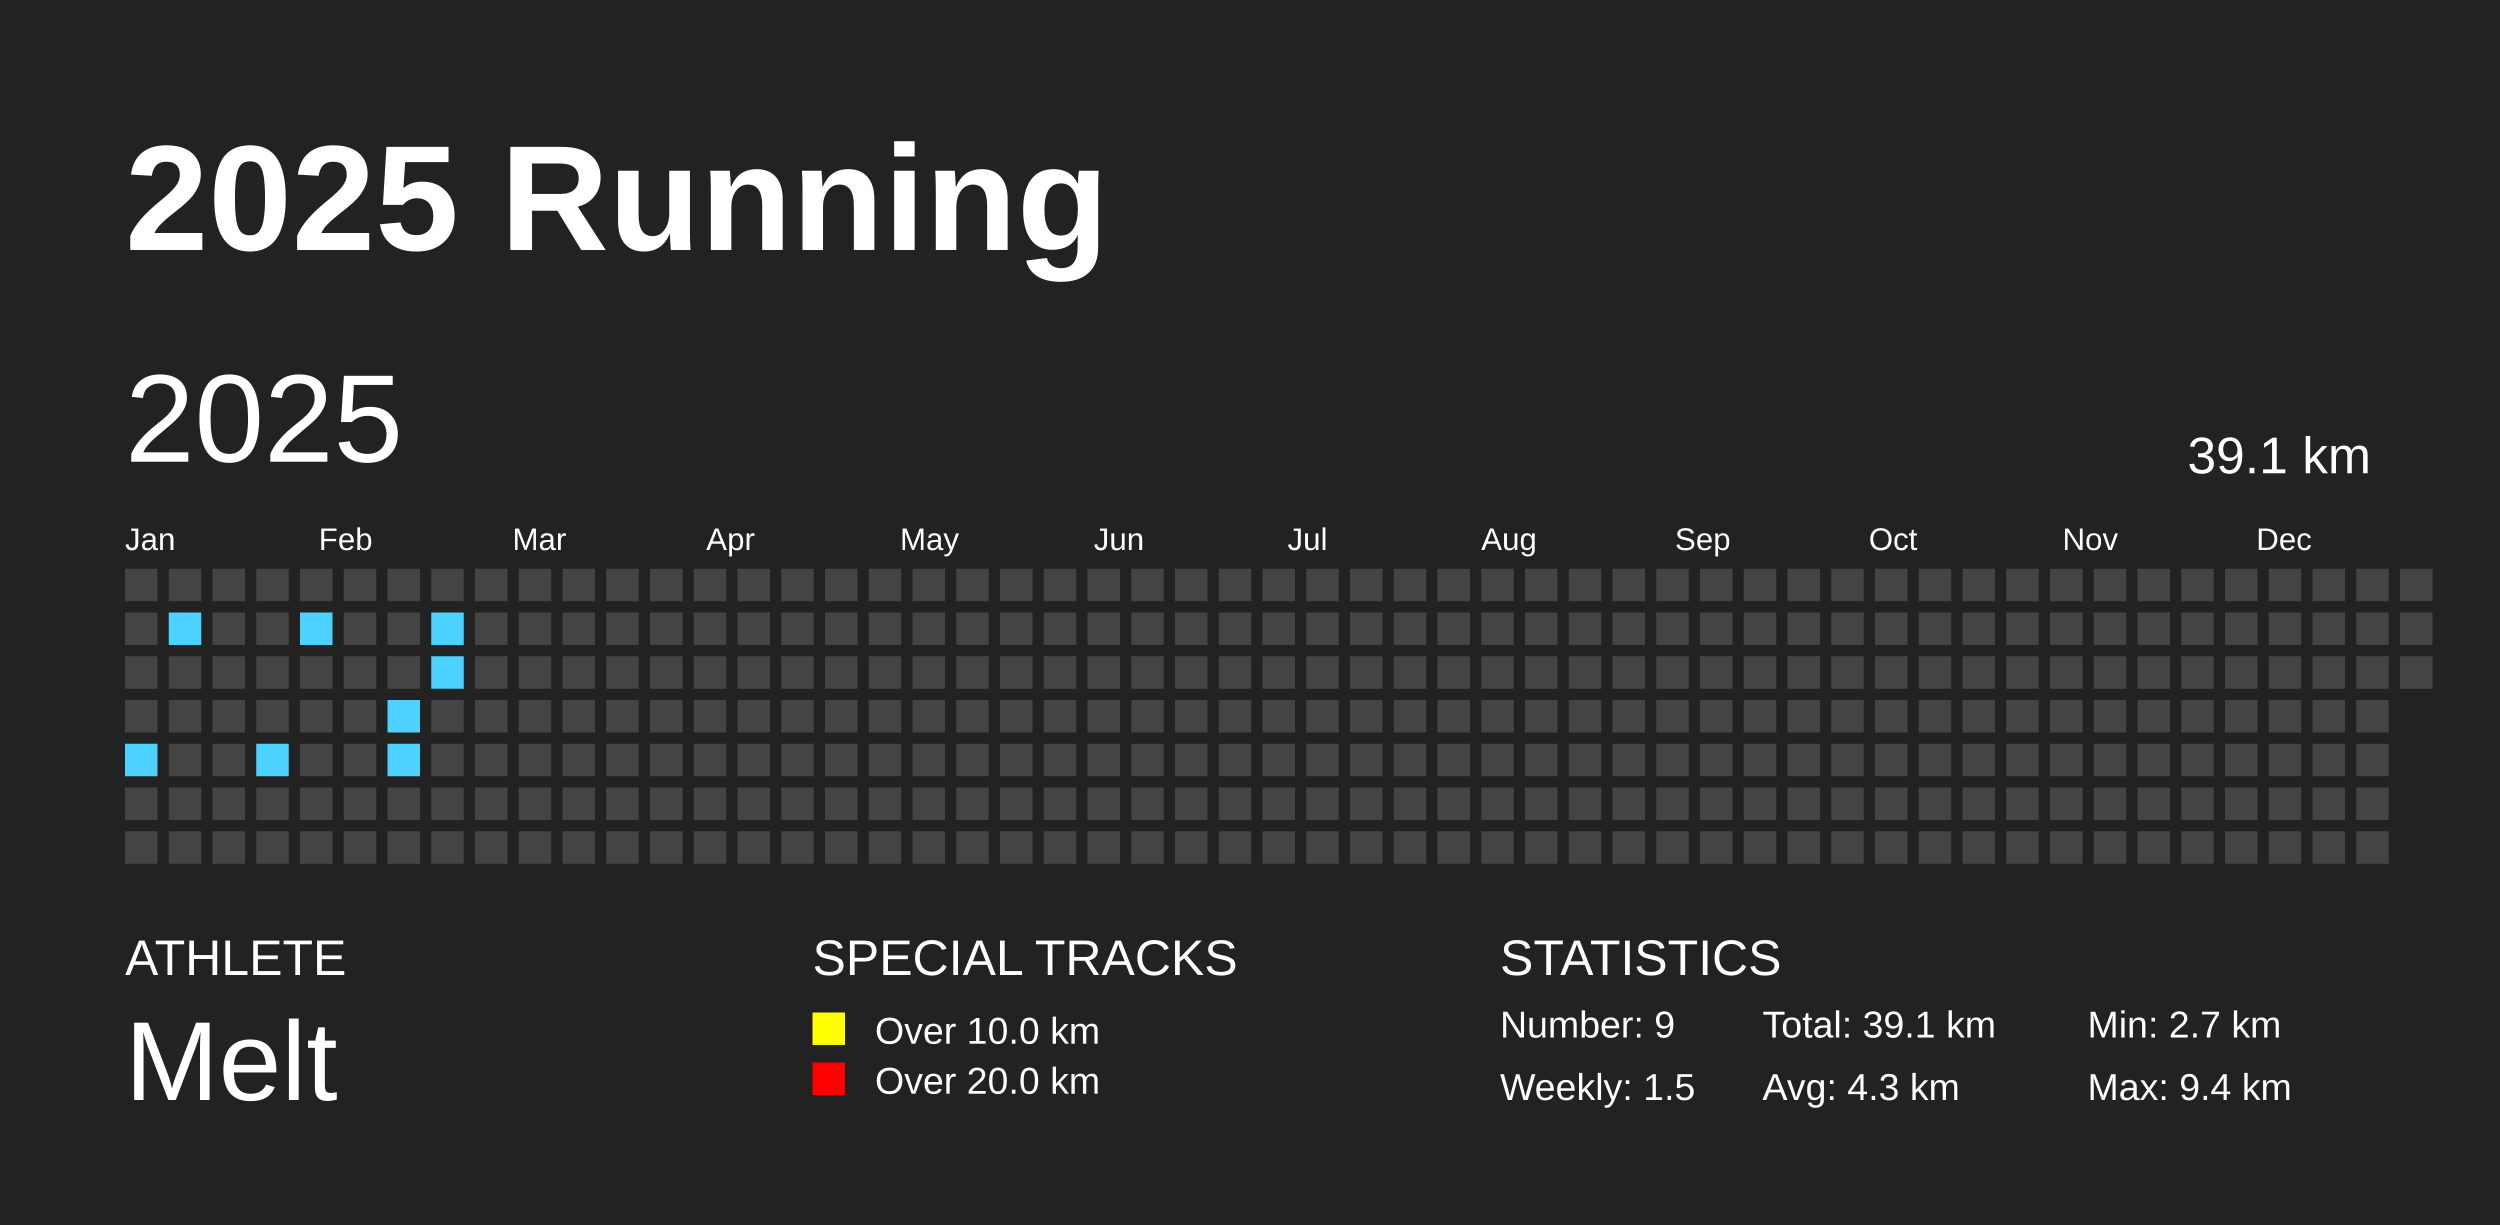
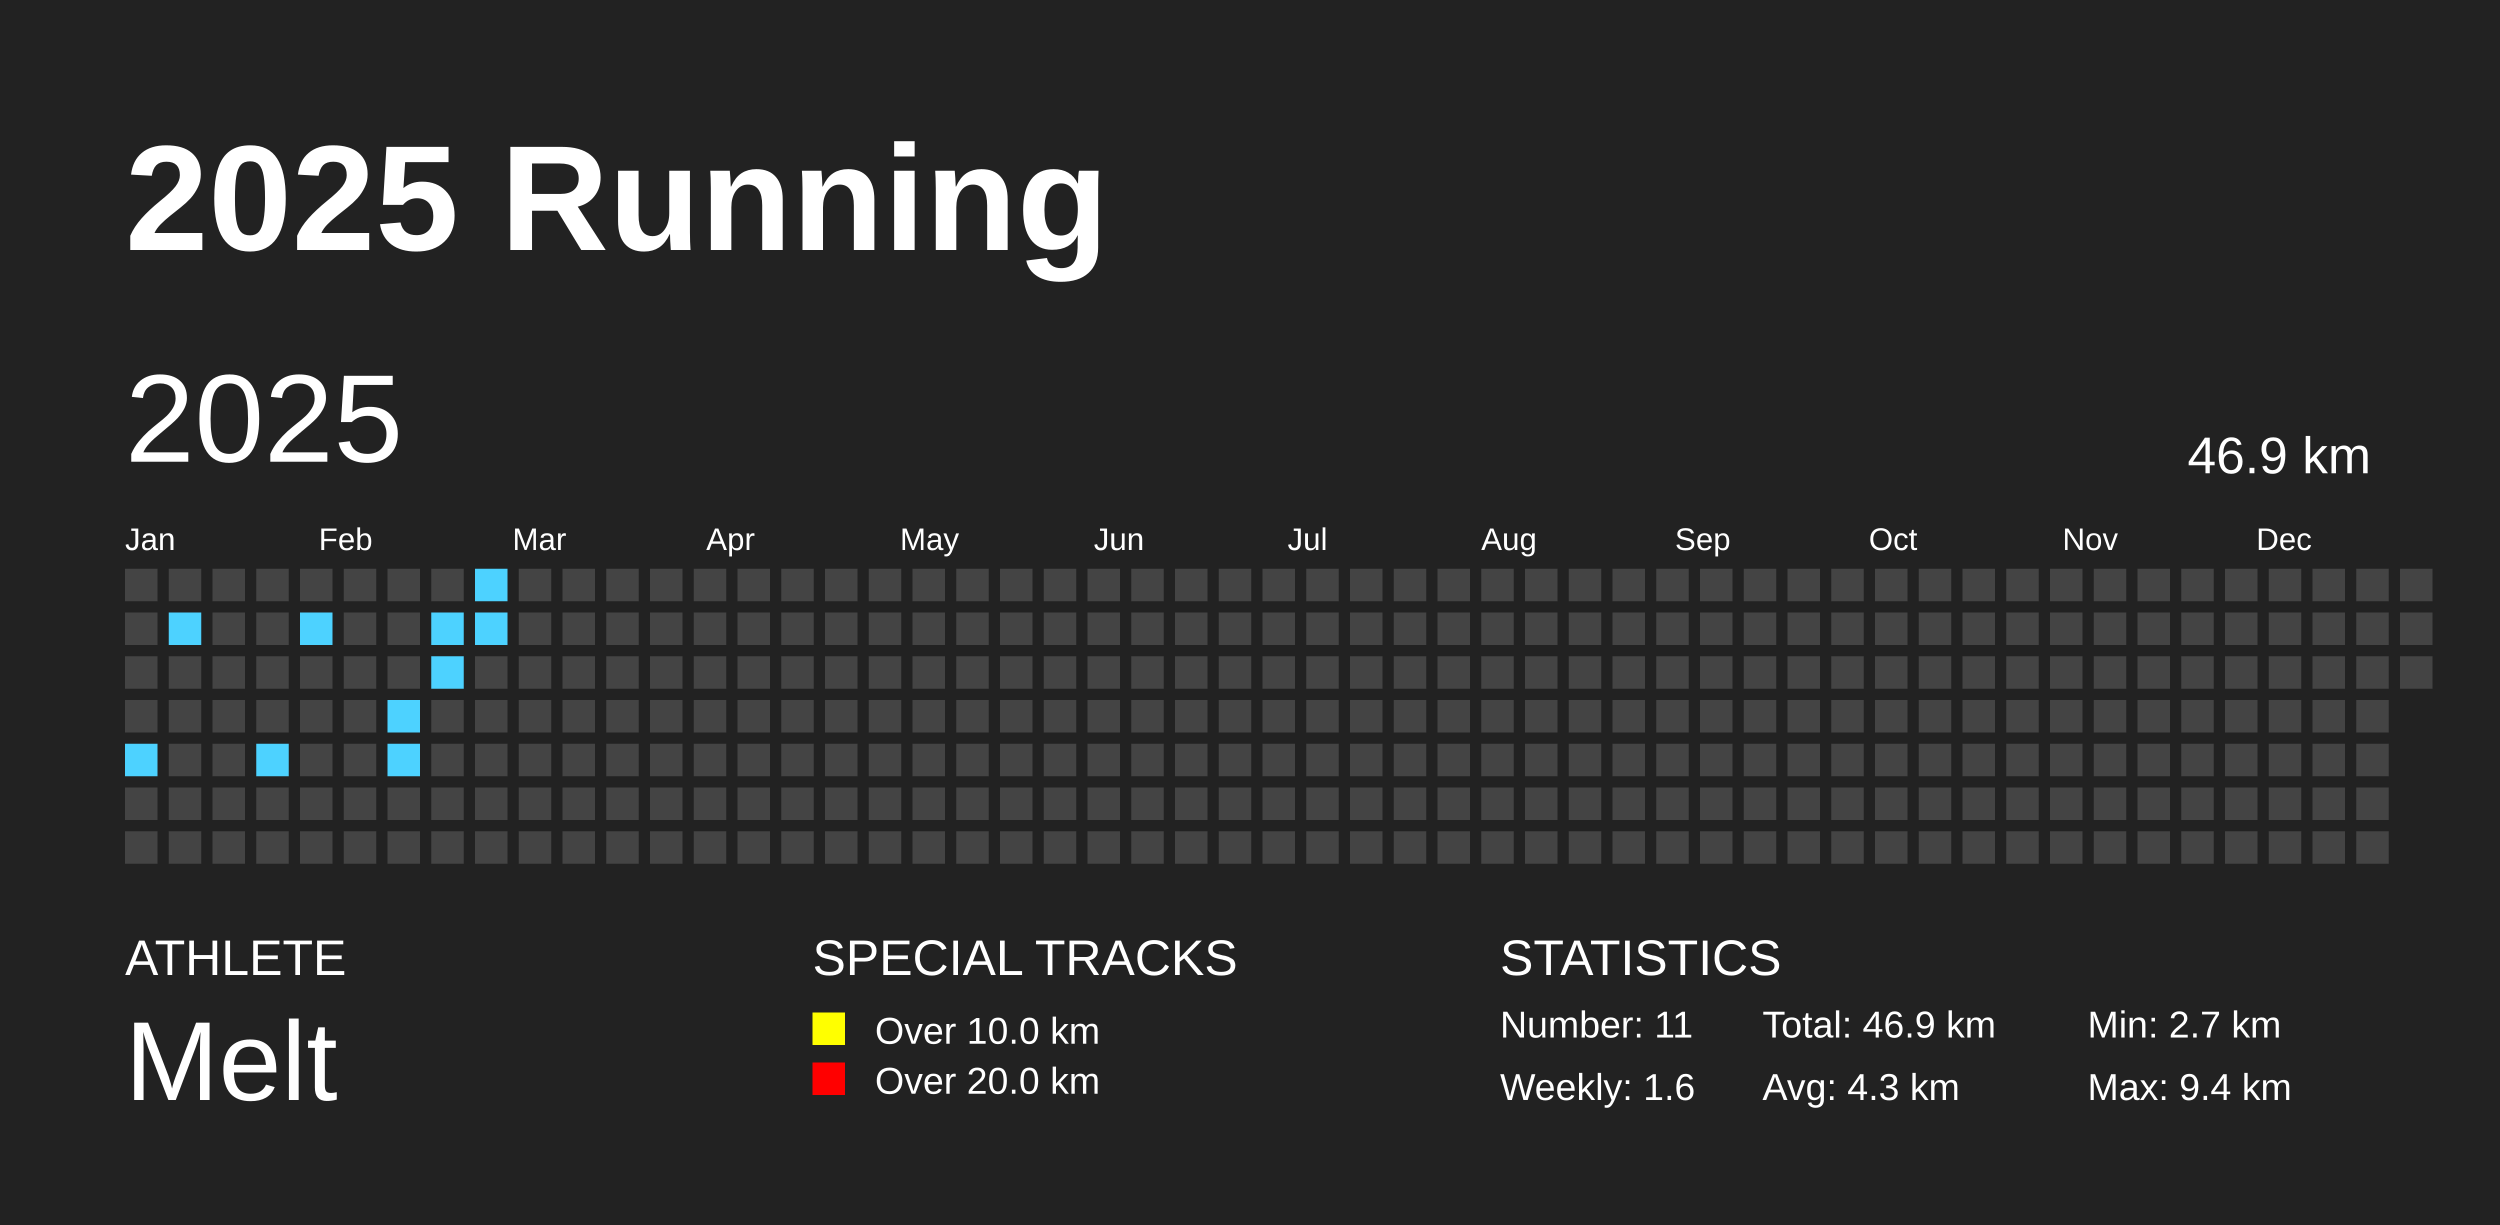
<svg xmlns="http://www.w3.org/2000/svg" baseProfile="full" height="98mm" version="1.1" viewBox="0,0,200,98" width="200mm">
  <defs />
  <rect fill="#222222" height="98" width="200" x="0" y="0" />
  <text fill="#FFFFFF" style="font-size:12px; font-family:Arial; font-weight:bold;" x="10" y="20">2025 Running</text>
  <text fill="#FFFFFF" style="font-size:4px; font-family:Arial" x="10" y="78">ATHLETE</text>
  <text fill="#FFFFFF" style="font-size:9px; font-family:Arial" x="10" y="88">Melt</text>
  <text fill="#FFFFFF" style="font-size:4px; font-family:Arial" x="65" y="78">SPECIAL TRACKS</text>
  <rect fill="yellow" height="2.6" width="2.6" x="65" y="81" />
  <text fill="#FFFFFF" style="font-size:3px; font-family:Arial" x="70" y="83.5">Over 10.0 km</text>
  <rect fill="red" height="2.6" width="2.6" x="65" y="85" />
  <text fill="#FFFFFF" style="font-size:3px; font-family:Arial" x="70" y="87.5">Over 20.0 km</text>
  <text fill="#FFFFFF" style="font-size:4px; font-family:Arial" x="120" y="78">STATISTICS</text>
-   <text fill="#FFFFFF" style="font-size:3px; font-family:Arial" x="120" y="83">Number: 9</text>
-   <text fill="#FFFFFF" style="font-size:3px; font-family:Arial" x="120" y="88">Weekly: 1.5</text>
-   <text fill="#FFFFFF" style="font-size:3px; font-family:Arial" x="141" y="83">Total: 39.1 km</text>
+   <text fill="#FFFFFF" style="font-size:3px; font-family:Arial" x="120" y="83">Number: 11</text>
+   <text fill="#FFFFFF" style="font-size:3px; font-family:Arial" x="120" y="88">Weekly: 1.6</text>
+   <text fill="#FFFFFF" style="font-size:3px; font-family:Arial" x="141" y="83">Total: 46.9 km</text>
  <text fill="#FFFFFF" style="font-size:3px; font-family:Arial" x="141" y="88">Avg: 4.3 km</text>
  <text fill="#FFFFFF" style="font-size:3px; font-family:Arial" x="167" y="83">Min: 2.7 km</text>
  <text fill="#FFFFFF" style="font-size:3px; font-family:Arial" x="167" y="88">Max: 9.4 km</text>
  <text dominant-baseline="hanging" fill="#FFFFFF" style="font-size:10.0px; font-family:Arial;" x="10" y="30">2025</text>
-   <text dominant-baseline="hanging" fill="#FFFFFF" style="font-size:4.125px; font-family:Arial;" x="175" y="35">39.1 km</text>
+   <text dominant-baseline="hanging" fill="#FFFFFF" style="font-size:4.125px; font-family:Arial;" x="175" y="35">46.9 km</text>
  <text fill="#FFFFFF" style="font-size:2.5px; font-family:Arial" x="10.0" y="44">Jan</text>
  <text fill="#FFFFFF" style="font-size:2.5px; font-family:Arial" x="25.5" y="44">Feb</text>
  <text fill="#FFFFFF" style="font-size:2.5px; font-family:Arial" x="41.0" y="44">Mar</text>
  <text fill="#FFFFFF" style="font-size:2.5px; font-family:Arial" x="56.5" y="44">Apr</text>
  <text fill="#FFFFFF" style="font-size:2.5px; font-family:Arial" x="72.0" y="44">May</text>
  <text fill="#FFFFFF" style="font-size:2.5px; font-family:Arial" x="87.5" y="44">Jun</text>
  <text fill="#FFFFFF" style="font-size:2.5px; font-family:Arial" x="103.0" y="44">Jul</text>
  <text fill="#FFFFFF" style="font-size:2.5px; font-family:Arial" x="118.5" y="44">Aug</text>
  <text fill="#FFFFFF" style="font-size:2.5px; font-family:Arial" x="134.0" y="44">Sep</text>
  <text fill="#FFFFFF" style="font-size:2.5px; font-family:Arial" x="149.5" y="44">Oct</text>
  <text fill="#FFFFFF" style="font-size:2.5px; font-family:Arial" x="165.0" y="44">Nov</text>
  <text fill="#FFFFFF" style="font-size:2.5px; font-family:Arial" x="180.5" y="44">Dec</text>
  <rect fill="#444444" height="2.6" width="2.6" x="10.0" y="45.5" />
  <rect fill="#444444" height="2.6" width="2.6" x="10.0" y="49.0" />
  <rect fill="#444444" height="2.6" width="2.6" x="10.0" y="52.5" />
  <rect fill="#444444" height="2.6" width="2.6" x="10.0" y="56.0" />
  <rect fill="#4DD2FF" height="2.6" width="2.6" x="10.0" y="59.5" />
  <rect fill="#444444" height="2.6" width="2.6" x="10.0" y="63.0" />
  <rect fill="#444444" height="2.6" width="2.6" x="10.0" y="66.5" />
  <rect fill="#444444" height="2.6" width="2.6" x="13.5" y="45.5" />
  <rect fill="#4DD2FF" height="2.6" width="2.6" x="13.5" y="49.0" />
  <rect fill="#444444" height="2.6" width="2.6" x="13.5" y="52.5" />
  <rect fill="#444444" height="2.6" width="2.6" x="13.5" y="56.0" />
  <rect fill="#444444" height="2.6" width="2.6" x="13.5" y="59.5" />
  <rect fill="#444444" height="2.6" width="2.6" x="13.5" y="63.0" />
  <rect fill="#444444" height="2.6" width="2.6" x="13.5" y="66.5" />
  <rect fill="#444444" height="2.6" width="2.6" x="17.0" y="45.5" />
  <rect fill="#444444" height="2.6" width="2.6" x="17.0" y="49.0" />
  <rect fill="#444444" height="2.6" width="2.6" x="17.0" y="52.5" />
  <rect fill="#444444" height="2.6" width="2.6" x="17.0" y="56.0" />
  <rect fill="#444444" height="2.6" width="2.6" x="17.0" y="59.5" />
  <rect fill="#444444" height="2.6" width="2.6" x="17.0" y="63.0" />
  <rect fill="#444444" height="2.6" width="2.6" x="17.0" y="66.5" />
  <rect fill="#444444" height="2.6" width="2.6" x="20.5" y="45.5" />
  <rect fill="#444444" height="2.6" width="2.6" x="20.5" y="49.0" />
  <rect fill="#444444" height="2.6" width="2.6" x="20.5" y="52.5" />
  <rect fill="#444444" height="2.6" width="2.6" x="20.5" y="56.0" />
  <rect fill="#4DD2FF" height="2.6" width="2.6" x="20.5" y="59.5" />
  <rect fill="#444444" height="2.6" width="2.6" x="20.5" y="63.0" />
  <rect fill="#444444" height="2.6" width="2.6" x="20.5" y="66.5" />
  <rect fill="#444444" height="2.6" width="2.6" x="24.0" y="45.5" />
  <rect fill="#4DD2FF" height="2.6" width="2.6" x="24.0" y="49.0" />
  <rect fill="#444444" height="2.6" width="2.6" x="24.0" y="52.5" />
  <rect fill="#444444" height="2.6" width="2.6" x="24.0" y="56.0" />
  <rect fill="#444444" height="2.6" width="2.6" x="24.0" y="59.5" />
  <rect fill="#444444" height="2.6" width="2.6" x="24.0" y="63.0" />
  <rect fill="#444444" height="2.6" width="2.6" x="24.0" y="66.5" />
  <rect fill="#444444" height="2.6" width="2.6" x="27.5" y="45.5" />
  <rect fill="#444444" height="2.6" width="2.6" x="27.5" y="49.0" />
  <rect fill="#444444" height="2.6" width="2.6" x="27.5" y="52.5" />
  <rect fill="#444444" height="2.6" width="2.6" x="27.5" y="56.0" />
  <rect fill="#444444" height="2.6" width="2.6" x="27.5" y="59.5" />
  <rect fill="#444444" height="2.6" width="2.6" x="27.5" y="63.0" />
  <rect fill="#444444" height="2.6" width="2.6" x="27.5" y="66.5" />
  <rect fill="#444444" height="2.6" width="2.6" x="31.0" y="45.5" />
  <rect fill="#444444" height="2.6" width="2.6" x="31.0" y="49.0" />
  <rect fill="#444444" height="2.6" width="2.6" x="31.0" y="52.5" />
  <rect fill="#4DD2FF" height="2.6" width="2.6" x="31.0" y="56.0" />
  <rect fill="#4DD2FF" height="2.6" width="2.6" x="31.0" y="59.5" />
  <rect fill="#444444" height="2.6" width="2.6" x="31.0" y="63.0" />
  <rect fill="#444444" height="2.6" width="2.6" x="31.0" y="66.5" />
  <rect fill="#444444" height="2.6" width="2.6" x="34.5" y="45.5" />
  <rect fill="#4DD2FF" height="2.6" width="2.6" x="34.5" y="49.0" />
  <rect fill="#4DD2FF" height="2.6" width="2.6" x="34.5" y="52.5" />
  <rect fill="#444444" height="2.6" width="2.6" x="34.5" y="56.0" />
  <rect fill="#444444" height="2.6" width="2.6" x="34.5" y="59.5" />
  <rect fill="#444444" height="2.6" width="2.6" x="34.5" y="63.0" />
  <rect fill="#444444" height="2.6" width="2.6" x="34.5" y="66.5" />
-   <rect fill="#444444" height="2.6" width="2.6" x="38.0" y="45.5" />
-   <rect fill="#444444" height="2.6" width="2.6" x="38.0" y="49.0" />
+   <rect fill="#4DD2FF" height="2.6" width="2.6" x="38.0" y="45.5" />
+   <rect fill="#4DD2FF" height="2.6" width="2.6" x="38.0" y="49.0" />
  <rect fill="#444444" height="2.6" width="2.6" x="38.0" y="52.5" />
  <rect fill="#444444" height="2.6" width="2.6" x="38.0" y="56.0" />
  <rect fill="#444444" height="2.6" width="2.6" x="38.0" y="59.5" />
  <rect fill="#444444" height="2.6" width="2.6" x="38.0" y="63.0" />
  <rect fill="#444444" height="2.6" width="2.6" x="38.0" y="66.5" />
  <rect fill="#444444" height="2.6" width="2.6" x="41.5" y="45.5" />
  <rect fill="#444444" height="2.6" width="2.6" x="41.5" y="49.0" />
  <rect fill="#444444" height="2.6" width="2.6" x="41.5" y="52.5" />
  <rect fill="#444444" height="2.6" width="2.6" x="41.5" y="56.0" />
  <rect fill="#444444" height="2.6" width="2.6" x="41.5" y="59.5" />
  <rect fill="#444444" height="2.6" width="2.6" x="41.5" y="63.0" />
  <rect fill="#444444" height="2.6" width="2.6" x="41.5" y="66.5" />
  <rect fill="#444444" height="2.6" width="2.6" x="45.0" y="45.5" />
  <rect fill="#444444" height="2.6" width="2.6" x="45.0" y="49.0" />
  <rect fill="#444444" height="2.6" width="2.6" x="45.0" y="52.5" />
  <rect fill="#444444" height="2.6" width="2.6" x="45.0" y="56.0" />
  <rect fill="#444444" height="2.6" width="2.6" x="45.0" y="59.5" />
  <rect fill="#444444" height="2.6" width="2.6" x="45.0" y="63.0" />
  <rect fill="#444444" height="2.6" width="2.6" x="45.0" y="66.5" />
  <rect fill="#444444" height="2.6" width="2.6" x="48.5" y="45.5" />
  <rect fill="#444444" height="2.6" width="2.6" x="48.5" y="49.0" />
  <rect fill="#444444" height="2.6" width="2.6" x="48.5" y="52.5" />
  <rect fill="#444444" height="2.6" width="2.6" x="48.5" y="56.0" />
  <rect fill="#444444" height="2.6" width="2.6" x="48.5" y="59.5" />
  <rect fill="#444444" height="2.6" width="2.6" x="48.5" y="63.0" />
  <rect fill="#444444" height="2.6" width="2.6" x="48.5" y="66.5" />
  <rect fill="#444444" height="2.6" width="2.6" x="52.0" y="45.5" />
  <rect fill="#444444" height="2.6" width="2.6" x="52.0" y="49.0" />
  <rect fill="#444444" height="2.6" width="2.6" x="52.0" y="52.5" />
  <rect fill="#444444" height="2.6" width="2.6" x="52.0" y="56.0" />
  <rect fill="#444444" height="2.6" width="2.6" x="52.0" y="59.5" />
  <rect fill="#444444" height="2.6" width="2.6" x="52.0" y="63.0" />
  <rect fill="#444444" height="2.6" width="2.6" x="52.0" y="66.5" />
  <rect fill="#444444" height="2.6" width="2.6" x="55.5" y="45.5" />
  <rect fill="#444444" height="2.6" width="2.6" x="55.5" y="49.0" />
  <rect fill="#444444" height="2.6" width="2.6" x="55.5" y="52.5" />
  <rect fill="#444444" height="2.6" width="2.6" x="55.5" y="56.0" />
  <rect fill="#444444" height="2.6" width="2.6" x="55.5" y="59.5" />
  <rect fill="#444444" height="2.6" width="2.6" x="55.5" y="63.0" />
  <rect fill="#444444" height="2.6" width="2.6" x="55.5" y="66.5" />
  <rect fill="#444444" height="2.6" width="2.6" x="59.0" y="45.5" />
  <rect fill="#444444" height="2.6" width="2.6" x="59.0" y="49.0" />
  <rect fill="#444444" height="2.6" width="2.6" x="59.0" y="52.5" />
  <rect fill="#444444" height="2.6" width="2.6" x="59.0" y="56.0" />
  <rect fill="#444444" height="2.6" width="2.6" x="59.0" y="59.5" />
  <rect fill="#444444" height="2.6" width="2.6" x="59.0" y="63.0" />
  <rect fill="#444444" height="2.6" width="2.6" x="59.0" y="66.5" />
  <rect fill="#444444" height="2.6" width="2.6" x="62.5" y="45.5" />
  <rect fill="#444444" height="2.6" width="2.6" x="62.5" y="49.0" />
  <rect fill="#444444" height="2.6" width="2.6" x="62.5" y="52.5" />
  <rect fill="#444444" height="2.6" width="2.6" x="62.5" y="56.0" />
  <rect fill="#444444" height="2.6" width="2.6" x="62.5" y="59.5" />
  <rect fill="#444444" height="2.6" width="2.6" x="62.5" y="63.0" />
  <rect fill="#444444" height="2.6" width="2.6" x="62.5" y="66.5" />
  <rect fill="#444444" height="2.6" width="2.6" x="66.0" y="45.5" />
  <rect fill="#444444" height="2.6" width="2.6" x="66.0" y="49.0" />
  <rect fill="#444444" height="2.6" width="2.6" x="66.0" y="52.5" />
  <rect fill="#444444" height="2.6" width="2.6" x="66.0" y="56.0" />
  <rect fill="#444444" height="2.6" width="2.6" x="66.0" y="59.5" />
  <rect fill="#444444" height="2.6" width="2.6" x="66.0" y="63.0" />
  <rect fill="#444444" height="2.6" width="2.6" x="66.0" y="66.5" />
  <rect fill="#444444" height="2.6" width="2.6" x="69.5" y="45.5" />
  <rect fill="#444444" height="2.6" width="2.6" x="69.5" y="49.0" />
  <rect fill="#444444" height="2.6" width="2.6" x="69.5" y="52.5" />
  <rect fill="#444444" height="2.6" width="2.6" x="69.5" y="56.0" />
  <rect fill="#444444" height="2.6" width="2.6" x="69.5" y="59.5" />
  <rect fill="#444444" height="2.6" width="2.6" x="69.5" y="63.0" />
  <rect fill="#444444" height="2.6" width="2.6" x="69.5" y="66.5" />
  <rect fill="#444444" height="2.6" width="2.6" x="73.0" y="45.5" />
  <rect fill="#444444" height="2.6" width="2.6" x="73.0" y="49.0" />
  <rect fill="#444444" height="2.6" width="2.6" x="73.0" y="52.5" />
  <rect fill="#444444" height="2.6" width="2.6" x="73.0" y="56.0" />
  <rect fill="#444444" height="2.6" width="2.6" x="73.0" y="59.5" />
  <rect fill="#444444" height="2.6" width="2.6" x="73.0" y="63.0" />
  <rect fill="#444444" height="2.6" width="2.6" x="73.0" y="66.5" />
  <rect fill="#444444" height="2.6" width="2.6" x="76.5" y="45.5" />
  <rect fill="#444444" height="2.6" width="2.6" x="76.5" y="49.0" />
  <rect fill="#444444" height="2.6" width="2.6" x="76.5" y="52.5" />
  <rect fill="#444444" height="2.6" width="2.6" x="76.5" y="56.0" />
  <rect fill="#444444" height="2.6" width="2.6" x="76.5" y="59.5" />
  <rect fill="#444444" height="2.6" width="2.6" x="76.5" y="63.0" />
  <rect fill="#444444" height="2.6" width="2.6" x="76.5" y="66.5" />
  <rect fill="#444444" height="2.6" width="2.6" x="80.0" y="45.5" />
  <rect fill="#444444" height="2.6" width="2.6" x="80.0" y="49.0" />
  <rect fill="#444444" height="2.6" width="2.6" x="80.0" y="52.5" />
  <rect fill="#444444" height="2.6" width="2.6" x="80.0" y="56.0" />
  <rect fill="#444444" height="2.6" width="2.6" x="80.0" y="59.5" />
  <rect fill="#444444" height="2.6" width="2.6" x="80.0" y="63.0" />
  <rect fill="#444444" height="2.6" width="2.6" x="80.0" y="66.5" />
  <rect fill="#444444" height="2.6" width="2.6" x="83.5" y="45.5" />
  <rect fill="#444444" height="2.6" width="2.6" x="83.5" y="49.0" />
  <rect fill="#444444" height="2.6" width="2.6" x="83.5" y="52.5" />
  <rect fill="#444444" height="2.6" width="2.6" x="83.5" y="56.0" />
  <rect fill="#444444" height="2.6" width="2.6" x="83.5" y="59.5" />
  <rect fill="#444444" height="2.6" width="2.6" x="83.5" y="63.0" />
  <rect fill="#444444" height="2.6" width="2.6" x="83.5" y="66.5" />
  <rect fill="#444444" height="2.6" width="2.6" x="87.0" y="45.5" />
  <rect fill="#444444" height="2.6" width="2.6" x="87.0" y="49.0" />
  <rect fill="#444444" height="2.6" width="2.6" x="87.0" y="52.5" />
  <rect fill="#444444" height="2.6" width="2.6" x="87.0" y="56.0" />
  <rect fill="#444444" height="2.6" width="2.6" x="87.0" y="59.5" />
  <rect fill="#444444" height="2.6" width="2.6" x="87.0" y="63.0" />
  <rect fill="#444444" height="2.6" width="2.6" x="87.0" y="66.5" />
  <rect fill="#444444" height="2.6" width="2.6" x="90.5" y="45.5" />
  <rect fill="#444444" height="2.6" width="2.6" x="90.5" y="49.0" />
  <rect fill="#444444" height="2.6" width="2.6" x="90.5" y="52.5" />
  <rect fill="#444444" height="2.6" width="2.6" x="90.5" y="56.0" />
  <rect fill="#444444" height="2.6" width="2.6" x="90.5" y="59.5" />
  <rect fill="#444444" height="2.6" width="2.6" x="90.5" y="63.0" />
  <rect fill="#444444" height="2.6" width="2.6" x="90.5" y="66.5" />
  <rect fill="#444444" height="2.6" width="2.6" x="94.0" y="45.5" />
  <rect fill="#444444" height="2.6" width="2.6" x="94.0" y="49.0" />
  <rect fill="#444444" height="2.6" width="2.6" x="94.0" y="52.5" />
  <rect fill="#444444" height="2.6" width="2.6" x="94.0" y="56.0" />
  <rect fill="#444444" height="2.6" width="2.6" x="94.0" y="59.5" />
  <rect fill="#444444" height="2.6" width="2.6" x="94.0" y="63.0" />
  <rect fill="#444444" height="2.6" width="2.6" x="94.0" y="66.5" />
  <rect fill="#444444" height="2.6" width="2.6" x="97.5" y="45.5" />
  <rect fill="#444444" height="2.6" width="2.6" x="97.5" y="49.0" />
  <rect fill="#444444" height="2.6" width="2.6" x="97.5" y="52.5" />
  <rect fill="#444444" height="2.6" width="2.6" x="97.5" y="56.0" />
  <rect fill="#444444" height="2.6" width="2.6" x="97.5" y="59.5" />
  <rect fill="#444444" height="2.6" width="2.6" x="97.5" y="63.0" />
  <rect fill="#444444" height="2.6" width="2.6" x="97.5" y="66.5" />
  <rect fill="#444444" height="2.6" width="2.6" x="101.0" y="45.5" />
  <rect fill="#444444" height="2.6" width="2.6" x="101.0" y="49.0" />
  <rect fill="#444444" height="2.6" width="2.6" x="101.0" y="52.5" />
  <rect fill="#444444" height="2.6" width="2.6" x="101.0" y="56.0" />
  <rect fill="#444444" height="2.6" width="2.6" x="101.0" y="59.5" />
  <rect fill="#444444" height="2.6" width="2.6" x="101.0" y="63.0" />
  <rect fill="#444444" height="2.6" width="2.6" x="101.0" y="66.5" />
  <rect fill="#444444" height="2.6" width="2.6" x="104.5" y="45.5" />
  <rect fill="#444444" height="2.6" width="2.6" x="104.5" y="49.0" />
  <rect fill="#444444" height="2.6" width="2.6" x="104.5" y="52.5" />
  <rect fill="#444444" height="2.6" width="2.6" x="104.5" y="56.0" />
  <rect fill="#444444" height="2.6" width="2.6" x="104.5" y="59.5" />
  <rect fill="#444444" height="2.6" width="2.6" x="104.5" y="63.0" />
  <rect fill="#444444" height="2.6" width="2.6" x="104.5" y="66.5" />
  <rect fill="#444444" height="2.6" width="2.6" x="108.0" y="45.5" />
  <rect fill="#444444" height="2.6" width="2.6" x="108.0" y="49.0" />
  <rect fill="#444444" height="2.6" width="2.6" x="108.0" y="52.5" />
  <rect fill="#444444" height="2.6" width="2.6" x="108.0" y="56.0" />
  <rect fill="#444444" height="2.6" width="2.6" x="108.0" y="59.5" />
  <rect fill="#444444" height="2.6" width="2.6" x="108.0" y="63.0" />
  <rect fill="#444444" height="2.6" width="2.6" x="108.0" y="66.5" />
  <rect fill="#444444" height="2.6" width="2.6" x="111.5" y="45.5" />
  <rect fill="#444444" height="2.6" width="2.6" x="111.5" y="49.0" />
  <rect fill="#444444" height="2.6" width="2.6" x="111.5" y="52.5" />
  <rect fill="#444444" height="2.6" width="2.6" x="111.5" y="56.0" />
  <rect fill="#444444" height="2.6" width="2.6" x="111.5" y="59.5" />
  <rect fill="#444444" height="2.6" width="2.6" x="111.5" y="63.0" />
  <rect fill="#444444" height="2.6" width="2.6" x="111.5" y="66.5" />
  <rect fill="#444444" height="2.6" width="2.6" x="115.0" y="45.5" />
  <rect fill="#444444" height="2.6" width="2.6" x="115.0" y="49.0" />
  <rect fill="#444444" height="2.6" width="2.6" x="115.0" y="52.5" />
  <rect fill="#444444" height="2.6" width="2.6" x="115.0" y="56.0" />
  <rect fill="#444444" height="2.6" width="2.6" x="115.0" y="59.5" />
  <rect fill="#444444" height="2.6" width="2.6" x="115.0" y="63.0" />
  <rect fill="#444444" height="2.6" width="2.6" x="115.0" y="66.5" />
  <rect fill="#444444" height="2.6" width="2.6" x="118.5" y="45.5" />
  <rect fill="#444444" height="2.6" width="2.6" x="118.5" y="49.0" />
  <rect fill="#444444" height="2.6" width="2.6" x="118.5" y="52.5" />
  <rect fill="#444444" height="2.6" width="2.6" x="118.5" y="56.0" />
  <rect fill="#444444" height="2.6" width="2.6" x="118.5" y="59.5" />
  <rect fill="#444444" height="2.6" width="2.6" x="118.5" y="63.0" />
  <rect fill="#444444" height="2.6" width="2.6" x="118.5" y="66.5" />
  <rect fill="#444444" height="2.6" width="2.6" x="122.0" y="45.5" />
  <rect fill="#444444" height="2.6" width="2.6" x="122.0" y="49.0" />
  <rect fill="#444444" height="2.6" width="2.6" x="122.0" y="52.5" />
  <rect fill="#444444" height="2.6" width="2.6" x="122.0" y="56.0" />
  <rect fill="#444444" height="2.6" width="2.6" x="122.0" y="59.5" />
  <rect fill="#444444" height="2.6" width="2.6" x="122.0" y="63.0" />
  <rect fill="#444444" height="2.6" width="2.6" x="122.0" y="66.5" />
  <rect fill="#444444" height="2.6" width="2.6" x="125.5" y="45.5" />
  <rect fill="#444444" height="2.6" width="2.6" x="125.5" y="49.0" />
  <rect fill="#444444" height="2.6" width="2.6" x="125.5" y="52.5" />
  <rect fill="#444444" height="2.6" width="2.6" x="125.5" y="56.0" />
  <rect fill="#444444" height="2.6" width="2.6" x="125.5" y="59.5" />
  <rect fill="#444444" height="2.6" width="2.6" x="125.5" y="63.0" />
  <rect fill="#444444" height="2.6" width="2.6" x="125.5" y="66.5" />
  <rect fill="#444444" height="2.6" width="2.6" x="129.0" y="45.5" />
  <rect fill="#444444" height="2.6" width="2.6" x="129.0" y="49.0" />
  <rect fill="#444444" height="2.6" width="2.6" x="129.0" y="52.5" />
  <rect fill="#444444" height="2.6" width="2.6" x="129.0" y="56.0" />
  <rect fill="#444444" height="2.6" width="2.6" x="129.0" y="59.5" />
  <rect fill="#444444" height="2.6" width="2.6" x="129.0" y="63.0" />
  <rect fill="#444444" height="2.6" width="2.6" x="129.0" y="66.5" />
  <rect fill="#444444" height="2.6" width="2.6" x="132.5" y="45.5" />
  <rect fill="#444444" height="2.6" width="2.6" x="132.5" y="49.0" />
  <rect fill="#444444" height="2.6" width="2.6" x="132.5" y="52.5" />
  <rect fill="#444444" height="2.6" width="2.6" x="132.5" y="56.0" />
  <rect fill="#444444" height="2.6" width="2.6" x="132.5" y="59.5" />
  <rect fill="#444444" height="2.6" width="2.6" x="132.5" y="63.0" />
  <rect fill="#444444" height="2.6" width="2.6" x="132.5" y="66.5" />
  <rect fill="#444444" height="2.6" width="2.6" x="136.0" y="45.5" />
  <rect fill="#444444" height="2.6" width="2.6" x="136.0" y="49.0" />
  <rect fill="#444444" height="2.6" width="2.6" x="136.0" y="52.5" />
  <rect fill="#444444" height="2.6" width="2.6" x="136.0" y="56.0" />
  <rect fill="#444444" height="2.6" width="2.6" x="136.0" y="59.5" />
  <rect fill="#444444" height="2.6" width="2.6" x="136.0" y="63.0" />
  <rect fill="#444444" height="2.6" width="2.6" x="136.0" y="66.5" />
  <rect fill="#444444" height="2.6" width="2.6" x="139.5" y="45.5" />
  <rect fill="#444444" height="2.6" width="2.6" x="139.5" y="49.0" />
  <rect fill="#444444" height="2.6" width="2.6" x="139.5" y="52.5" />
  <rect fill="#444444" height="2.6" width="2.6" x="139.5" y="56.0" />
  <rect fill="#444444" height="2.6" width="2.6" x="139.5" y="59.5" />
  <rect fill="#444444" height="2.6" width="2.6" x="139.5" y="63.0" />
  <rect fill="#444444" height="2.6" width="2.6" x="139.5" y="66.5" />
  <rect fill="#444444" height="2.6" width="2.6" x="143.0" y="45.5" />
  <rect fill="#444444" height="2.6" width="2.6" x="143.0" y="49.0" />
  <rect fill="#444444" height="2.6" width="2.6" x="143.0" y="52.5" />
  <rect fill="#444444" height="2.6" width="2.6" x="143.0" y="56.0" />
  <rect fill="#444444" height="2.6" width="2.6" x="143.0" y="59.5" />
  <rect fill="#444444" height="2.6" width="2.6" x="143.0" y="63.0" />
  <rect fill="#444444" height="2.6" width="2.6" x="143.0" y="66.5" />
  <rect fill="#444444" height="2.6" width="2.6" x="146.5" y="45.5" />
  <rect fill="#444444" height="2.6" width="2.6" x="146.5" y="49.0" />
  <rect fill="#444444" height="2.6" width="2.6" x="146.5" y="52.5" />
  <rect fill="#444444" height="2.6" width="2.6" x="146.5" y="56.0" />
  <rect fill="#444444" height="2.6" width="2.6" x="146.5" y="59.5" />
  <rect fill="#444444" height="2.6" width="2.6" x="146.5" y="63.0" />
  <rect fill="#444444" height="2.6" width="2.6" x="146.5" y="66.5" />
  <rect fill="#444444" height="2.6" width="2.6" x="150.0" y="45.5" />
  <rect fill="#444444" height="2.6" width="2.6" x="150.0" y="49.0" />
  <rect fill="#444444" height="2.6" width="2.6" x="150.0" y="52.5" />
  <rect fill="#444444" height="2.6" width="2.6" x="150.0" y="56.0" />
  <rect fill="#444444" height="2.6" width="2.6" x="150.0" y="59.5" />
  <rect fill="#444444" height="2.6" width="2.6" x="150.0" y="63.0" />
  <rect fill="#444444" height="2.6" width="2.6" x="150.0" y="66.5" />
  <rect fill="#444444" height="2.6" width="2.6" x="153.5" y="45.5" />
  <rect fill="#444444" height="2.6" width="2.6" x="153.5" y="49.0" />
  <rect fill="#444444" height="2.6" width="2.6" x="153.5" y="52.5" />
  <rect fill="#444444" height="2.6" width="2.6" x="153.5" y="56.0" />
  <rect fill="#444444" height="2.6" width="2.6" x="153.5" y="59.5" />
  <rect fill="#444444" height="2.6" width="2.6" x="153.5" y="63.0" />
  <rect fill="#444444" height="2.6" width="2.6" x="153.5" y="66.5" />
  <rect fill="#444444" height="2.6" width="2.6" x="157.0" y="45.5" />
  <rect fill="#444444" height="2.6" width="2.6" x="157.0" y="49.0" />
  <rect fill="#444444" height="2.6" width="2.6" x="157.0" y="52.5" />
  <rect fill="#444444" height="2.6" width="2.6" x="157.0" y="56.0" />
  <rect fill="#444444" height="2.6" width="2.6" x="157.0" y="59.5" />
  <rect fill="#444444" height="2.6" width="2.6" x="157.0" y="63.0" />
  <rect fill="#444444" height="2.6" width="2.6" x="157.0" y="66.5" />
  <rect fill="#444444" height="2.6" width="2.6" x="160.5" y="45.5" />
  <rect fill="#444444" height="2.6" width="2.6" x="160.5" y="49.0" />
  <rect fill="#444444" height="2.6" width="2.6" x="160.5" y="52.5" />
  <rect fill="#444444" height="2.6" width="2.6" x="160.5" y="56.0" />
  <rect fill="#444444" height="2.6" width="2.6" x="160.5" y="59.5" />
  <rect fill="#444444" height="2.6" width="2.6" x="160.5" y="63.0" />
  <rect fill="#444444" height="2.6" width="2.6" x="160.5" y="66.5" />
  <rect fill="#444444" height="2.6" width="2.6" x="164.0" y="45.5" />
  <rect fill="#444444" height="2.6" width="2.6" x="164.0" y="49.0" />
  <rect fill="#444444" height="2.6" width="2.6" x="164.0" y="52.5" />
  <rect fill="#444444" height="2.6" width="2.6" x="164.0" y="56.0" />
  <rect fill="#444444" height="2.6" width="2.6" x="164.0" y="59.5" />
  <rect fill="#444444" height="2.6" width="2.6" x="164.0" y="63.0" />
  <rect fill="#444444" height="2.6" width="2.6" x="164.0" y="66.5" />
  <rect fill="#444444" height="2.6" width="2.6" x="167.5" y="45.5" />
  <rect fill="#444444" height="2.6" width="2.6" x="167.5" y="49.0" />
  <rect fill="#444444" height="2.6" width="2.6" x="167.5" y="52.5" />
  <rect fill="#444444" height="2.6" width="2.6" x="167.5" y="56.0" />
  <rect fill="#444444" height="2.6" width="2.6" x="167.5" y="59.5" />
  <rect fill="#444444" height="2.6" width="2.6" x="167.5" y="63.0" />
  <rect fill="#444444" height="2.6" width="2.6" x="167.5" y="66.5" />
  <rect fill="#444444" height="2.6" width="2.6" x="171.0" y="45.5" />
  <rect fill="#444444" height="2.6" width="2.6" x="171.0" y="49.0" />
  <rect fill="#444444" height="2.6" width="2.6" x="171.0" y="52.5" />
  <rect fill="#444444" height="2.6" width="2.6" x="171.0" y="56.0" />
  <rect fill="#444444" height="2.6" width="2.6" x="171.0" y="59.5" />
  <rect fill="#444444" height="2.6" width="2.6" x="171.0" y="63.0" />
  <rect fill="#444444" height="2.6" width="2.6" x="171.0" y="66.5" />
  <rect fill="#444444" height="2.6" width="2.6" x="174.5" y="45.5" />
  <rect fill="#444444" height="2.6" width="2.6" x="174.5" y="49.0" />
  <rect fill="#444444" height="2.6" width="2.6" x="174.5" y="52.5" />
  <rect fill="#444444" height="2.6" width="2.6" x="174.5" y="56.0" />
  <rect fill="#444444" height="2.6" width="2.6" x="174.5" y="59.5" />
  <rect fill="#444444" height="2.6" width="2.6" x="174.5" y="63.0" />
  <rect fill="#444444" height="2.6" width="2.6" x="174.5" y="66.5" />
  <rect fill="#444444" height="2.6" width="2.6" x="178.0" y="45.5" />
  <rect fill="#444444" height="2.6" width="2.6" x="178.0" y="49.0" />
  <rect fill="#444444" height="2.6" width="2.6" x="178.0" y="52.5" />
  <rect fill="#444444" height="2.6" width="2.6" x="178.0" y="56.0" />
  <rect fill="#444444" height="2.6" width="2.6" x="178.0" y="59.5" />
  <rect fill="#444444" height="2.6" width="2.6" x="178.0" y="63.0" />
  <rect fill="#444444" height="2.6" width="2.6" x="178.0" y="66.5" />
  <rect fill="#444444" height="2.6" width="2.6" x="181.5" y="45.5" />
  <rect fill="#444444" height="2.6" width="2.6" x="181.5" y="49.0" />
  <rect fill="#444444" height="2.6" width="2.6" x="181.5" y="52.5" />
  <rect fill="#444444" height="2.6" width="2.6" x="181.5" y="56.0" />
  <rect fill="#444444" height="2.6" width="2.6" x="181.5" y="59.5" />
  <rect fill="#444444" height="2.6" width="2.6" x="181.5" y="63.0" />
  <rect fill="#444444" height="2.6" width="2.6" x="181.5" y="66.5" />
  <rect fill="#444444" height="2.6" width="2.6" x="185.0" y="45.5" />
  <rect fill="#444444" height="2.6" width="2.6" x="185.0" y="49.0" />
  <rect fill="#444444" height="2.6" width="2.6" x="185.0" y="52.5" />
  <rect fill="#444444" height="2.6" width="2.6" x="185.0" y="56.0" />
  <rect fill="#444444" height="2.6" width="2.6" x="185.0" y="59.5" />
  <rect fill="#444444" height="2.6" width="2.6" x="185.0" y="63.0" />
  <rect fill="#444444" height="2.6" width="2.6" x="185.0" y="66.5" />
  <rect fill="#444444" height="2.6" width="2.6" x="188.5" y="45.5" />
  <rect fill="#444444" height="2.6" width="2.6" x="188.5" y="49.0" />
  <rect fill="#444444" height="2.6" width="2.6" x="188.5" y="52.5" />
  <rect fill="#444444" height="2.6" width="2.6" x="188.5" y="56.0" />
  <rect fill="#444444" height="2.6" width="2.6" x="188.5" y="59.5" />
  <rect fill="#444444" height="2.6" width="2.6" x="188.5" y="63.0" />
  <rect fill="#444444" height="2.6" width="2.6" x="188.5" y="66.5" />
  <rect fill="#444444" height="2.6" width="2.6" x="192.0" y="45.5" />
  <rect fill="#444444" height="2.6" width="2.6" x="192.0" y="49.0" />
  <rect fill="#444444" height="2.6" width="2.6" x="192.0" y="52.5" />
</svg>
